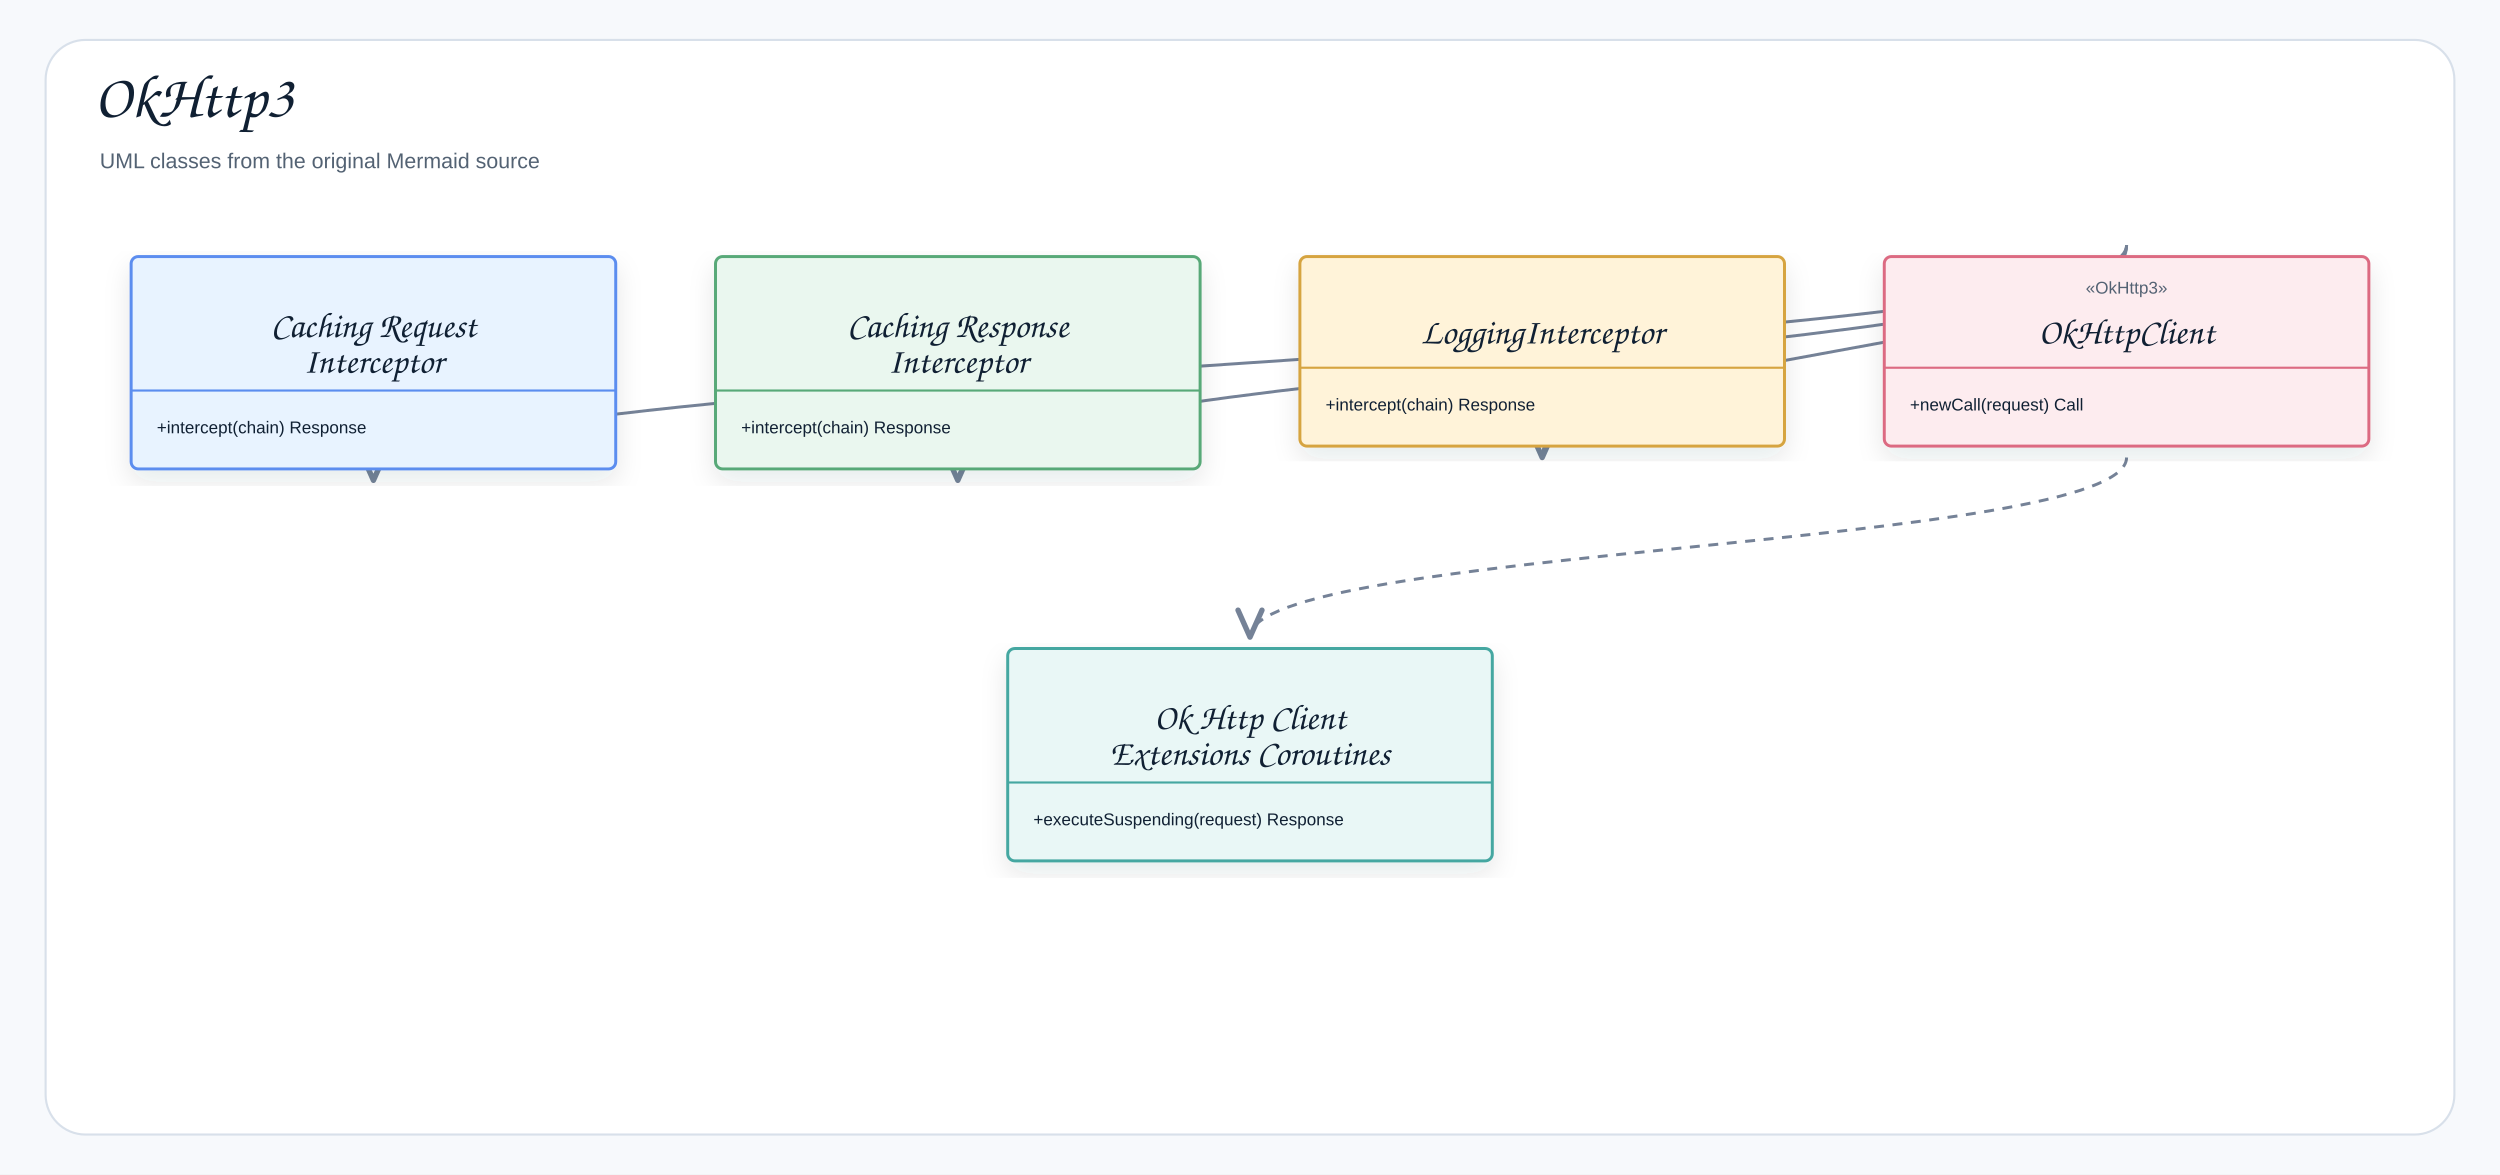
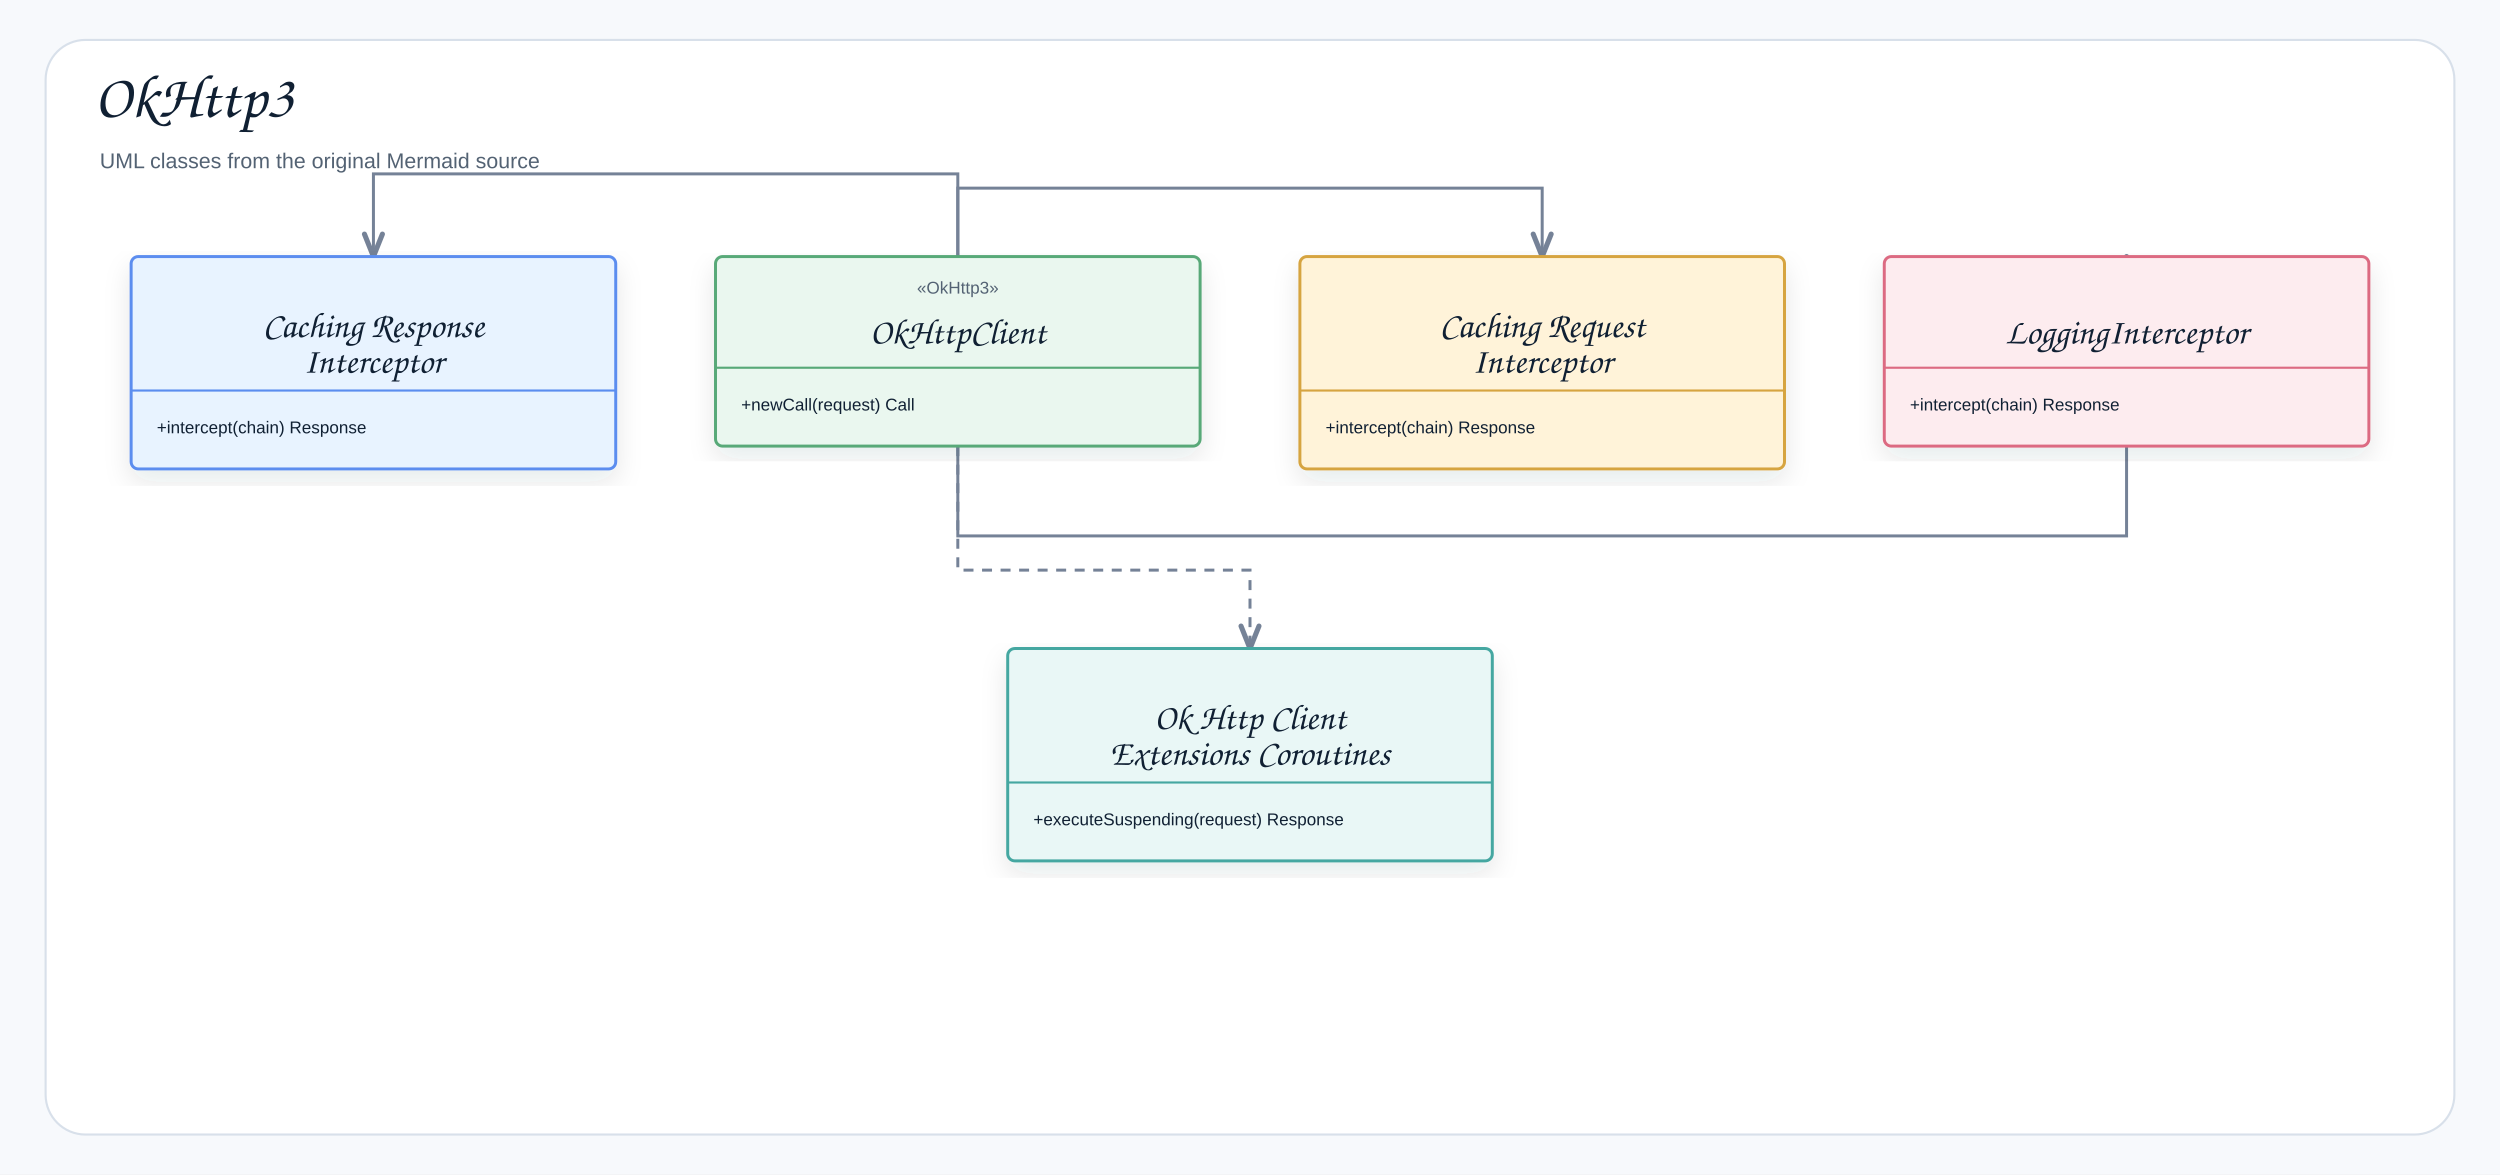
<svg xmlns="http://www.w3.org/2000/svg" width="1754" height="824" viewBox="0 0 1754 824" role="img" aria-label="OkHttp3">
  <defs>
    <filter id="shadow" x="-8%" y="-8%" width="116%" height="116%">
      <feDropShadow dx="0" dy="8" stdDeviation="9" flood-color="#1f2937" flood-opacity="0.10" />
    </filter>
-     <marker id="openArrow" markerWidth="12" markerHeight="10" refX="10" refY="5" orient="auto" markerUnits="strokeWidth">
-       <path d="M 1 1 L 10 5 L 1 9" fill="none" stroke="#758297" stroke-width="1.8" stroke-linecap="round" stroke-linejoin="round" />
+     <marker id="openArrow" markerWidth="10" markerHeight="8" refX="8.5" refY="4" orient="auto" markerUnits="strokeWidth">
+       <path d="M 1 1 L 8.5 4 L 1 7" fill="none" stroke="#758297" stroke-width="1.7" stroke-linecap="round" stroke-linejoin="round" />
    </marker>
-     <marker id="inherit" markerWidth="14" markerHeight="12" refX="12" refY="6" orient="auto" markerUnits="strokeWidth">
-       <path d="M 0 1 L 12 6 L 0 11 Z" fill="#ffffff" stroke="#758297" stroke-width="1.8" />
+     <marker id="inherit" markerWidth="11" markerHeight="10" refX="9.5" refY="5" orient="auto" markerUnits="strokeWidth">
+       <path d="M 0.5 1 L 9.5 5 L 0.5 9 Z" fill="#ffffff" stroke="#758297" stroke-width="1.7" />
    </marker>
    <style>
    .canvas{fill:#f7f9fc}.frame{fill:#fff;stroke:#d8e0ea;stroke-width:1.5}
    .title{font-family:"Architects Daughter","Comic Sans MS","Comic Sans",cursive;font-size:43px;font-weight:400;fill:#102033}
    .subtitle{font-family:"Comic Sans MS","Comic Sans","Comic Neue",Arial,sans-serif;font-size:15px;font-weight:400;fill:#536273}
    .label{font-family:"Architects Daughter","Comic Sans MS","Comic Sans",cursive;font-size:25px;font-weight:400;fill:#102033}
    .smallLabel{font-family:"Architects Daughter","Comic Sans MS","Comic Sans",cursive;font-size:21px;font-weight:400;fill:#102033}
    .mono{font-family:"Comic Sans MS","Comic Sans","Comic Neue",Arial,sans-serif;font-size:12px;font-weight:400;fill:#102033}
    .small{font-family:"Comic Sans MS","Comic Sans","Comic Neue",Arial,sans-serif;font-size:12px;font-weight:400;fill:#536273}
    .strong{font-family:"Comic Sans MS","Comic Sans","Comic Neue",Arial,sans-serif;font-size:13px;font-weight:400;fill:#102033}
    .card{stroke-width:2.1;filter:url(#shadow)}.compartment{stroke-width:1.5;fill:none}
    .line{stroke:#758297;stroke-width:2.1;fill:none;marker-end:url(#openArrow)}
    .plainLine{stroke:#758297;stroke-width:2.1;fill:none}
    .dashed{stroke:#758297;stroke-width:2.1;stroke-dasharray:7 6;fill:none;marker-end:url(#openArrow)}
    .inheritLine{stroke:#758297;stroke-width:2.2;fill:none;marker-end:url(#inherit)}
    .implLine{stroke:#758297;stroke-width:2.2;stroke-dasharray:8 7;fill:none;marker-end:url(#inherit)}
  </style>
  </defs>
  <rect class="canvas" width="1754" height="824" />
  <rect class="frame" x="32" y="28" width="1690" height="768" rx="28" />
  <text class="title" x="66" y="82">OkHttp3</text>
  <text class="subtitle" x="70" y="118">UML classes from the original Mermaid source</text>
-   <path class="dashed" d="M1492 321 C1492 384 877 384 877 447" />
-   <path class="line" d="M1492 172 C1492 254.5 672 254.5 672 337" />
-   <path class="line" d="M1492 172 C1492 254.5 262 254.5 262 337" />
-   <path class="line" d="M1492 172 C1492 246.5 1082 246.5 1082 321" />
+   <path class="dashed" d="M672 313 L672 400 L877 400 L877 455" />
+   <path class="line" d="M672 313 L672 122 L262 122 L262 180" />
+   <path class="line" d="M672 313 L672 132 L1082 132 L1082 180" />
+   <path class="line" d="M672 313 L672 376 L1492 376 L1492 180" />
  <g transform="translate(92,180)">
    <rect class="card" x="0" y="0" width="340" height="149" rx="5" fill="#E8F3FF" stroke="#5B8DEF" />
    <line class="compartment" x1="0" y1="94" x2="340" y2="94" stroke="#5B8DEF" />
+     <text class="small" x="170" y="26" text-anchor="middle" />
+     <text class="label" x="170" y="56.5" text-anchor="middle">Caching Response</text>
+     <text class="label" x="170" y="81.5" text-anchor="middle">Interceptor</text>
+     <text class="mono" x="18" y="124">+intercept(chain) Response</text>
+   </g>
+   <g transform="translate(502,180)">
+     <rect class="card" x="0" y="0" width="340" height="133" rx="5" fill="#EAF7EF" stroke="#58A978" />
+     <line class="compartment" x1="0" y1="78" x2="340" y2="78" stroke="#58A978" />
+     <text class="small" x="170" y="26" text-anchor="middle">«OkHttp3»</text>
+     <text class="label" x="170" y="61" text-anchor="middle">OkHttpClient</text>
+     <text class="mono" x="18" y="108">+newCall(request) Call</text>
+   </g>
+   <g transform="translate(912,180)">
+     <rect class="card" x="0" y="0" width="340" height="149" rx="5" fill="#FFF3D9" stroke="#D6A441" />
+     <line class="compartment" x1="0" y1="94" x2="340" y2="94" stroke="#D6A441" />
    <text class="small" x="170" y="26" text-anchor="middle" />
    <text class="label" x="170" y="56.5" text-anchor="middle">Caching Request</text>
    <text class="label" x="170" y="81.5" text-anchor="middle">Interceptor</text>
    <text class="mono" x="18" y="124">+intercept(chain) Response</text>
  </g>
-   <g transform="translate(502,180)">
-     <rect class="card" x="0" y="0" width="340" height="149" rx="5" fill="#EAF7EF" stroke="#58A978" />
-     <line class="compartment" x1="0" y1="94" x2="340" y2="94" stroke="#58A978" />
-     <text class="small" x="170" y="26" text-anchor="middle" />
-     <text class="label" x="170" y="56.5" text-anchor="middle">Caching Response</text>
-     <text class="label" x="170" y="81.5" text-anchor="middle">Interceptor</text>
-     <text class="mono" x="18" y="124">+intercept(chain) Response</text>
-   </g>
-   <g transform="translate(912,180)">
-     <rect class="card" x="0" y="0" width="340" height="133" rx="5" fill="#FFF3D9" stroke="#D6A441" />
-     <line class="compartment" x1="0" y1="78" x2="340" y2="78" stroke="#D6A441" />
+   <g transform="translate(1322,180)">
+     <rect class="card" x="0" y="0" width="340" height="133" rx="5" fill="#FDECEF" stroke="#DC6B82" />
+     <line class="compartment" x1="0" y1="78" x2="340" y2="78" stroke="#DC6B82" />
    <text class="small" x="170" y="26" text-anchor="middle" />
    <text class="label" x="170" y="61" text-anchor="middle">LoggingInterceptor</text>
    <text class="mono" x="18" y="108">+intercept(chain) Response</text>
-   </g>
-   <g transform="translate(1322,180)">
-     <rect class="card" x="0" y="0" width="340" height="133" rx="5" fill="#FDECEF" stroke="#DC6B82" />
-     <line class="compartment" x1="0" y1="78" x2="340" y2="78" stroke="#DC6B82" />
-     <text class="small" x="170" y="26" text-anchor="middle">«OkHttp3»</text>
-     <text class="label" x="170" y="61" text-anchor="middle">OkHttpClient</text>
-     <text class="mono" x="18" y="108">+newCall(request) Call</text>
  </g>
  <g transform="translate(707,455)">
    <rect class="card" x="0" y="0" width="340" height="149" rx="5" fill="#E9F7F6" stroke="#45A7A1" />
    <line class="compartment" x1="0" y1="94" x2="340" y2="94" stroke="#45A7A1" />
    <text class="small" x="170" y="26" text-anchor="middle" />
    <text class="label" x="170" y="56.5" text-anchor="middle">Ok Http Client</text>
    <text class="label" x="170" y="81.5" text-anchor="middle">Extensions Coroutines</text>
    <text class="mono" x="18" y="124">+executeSuspending(request) Response</text>
  </g>
</svg>
